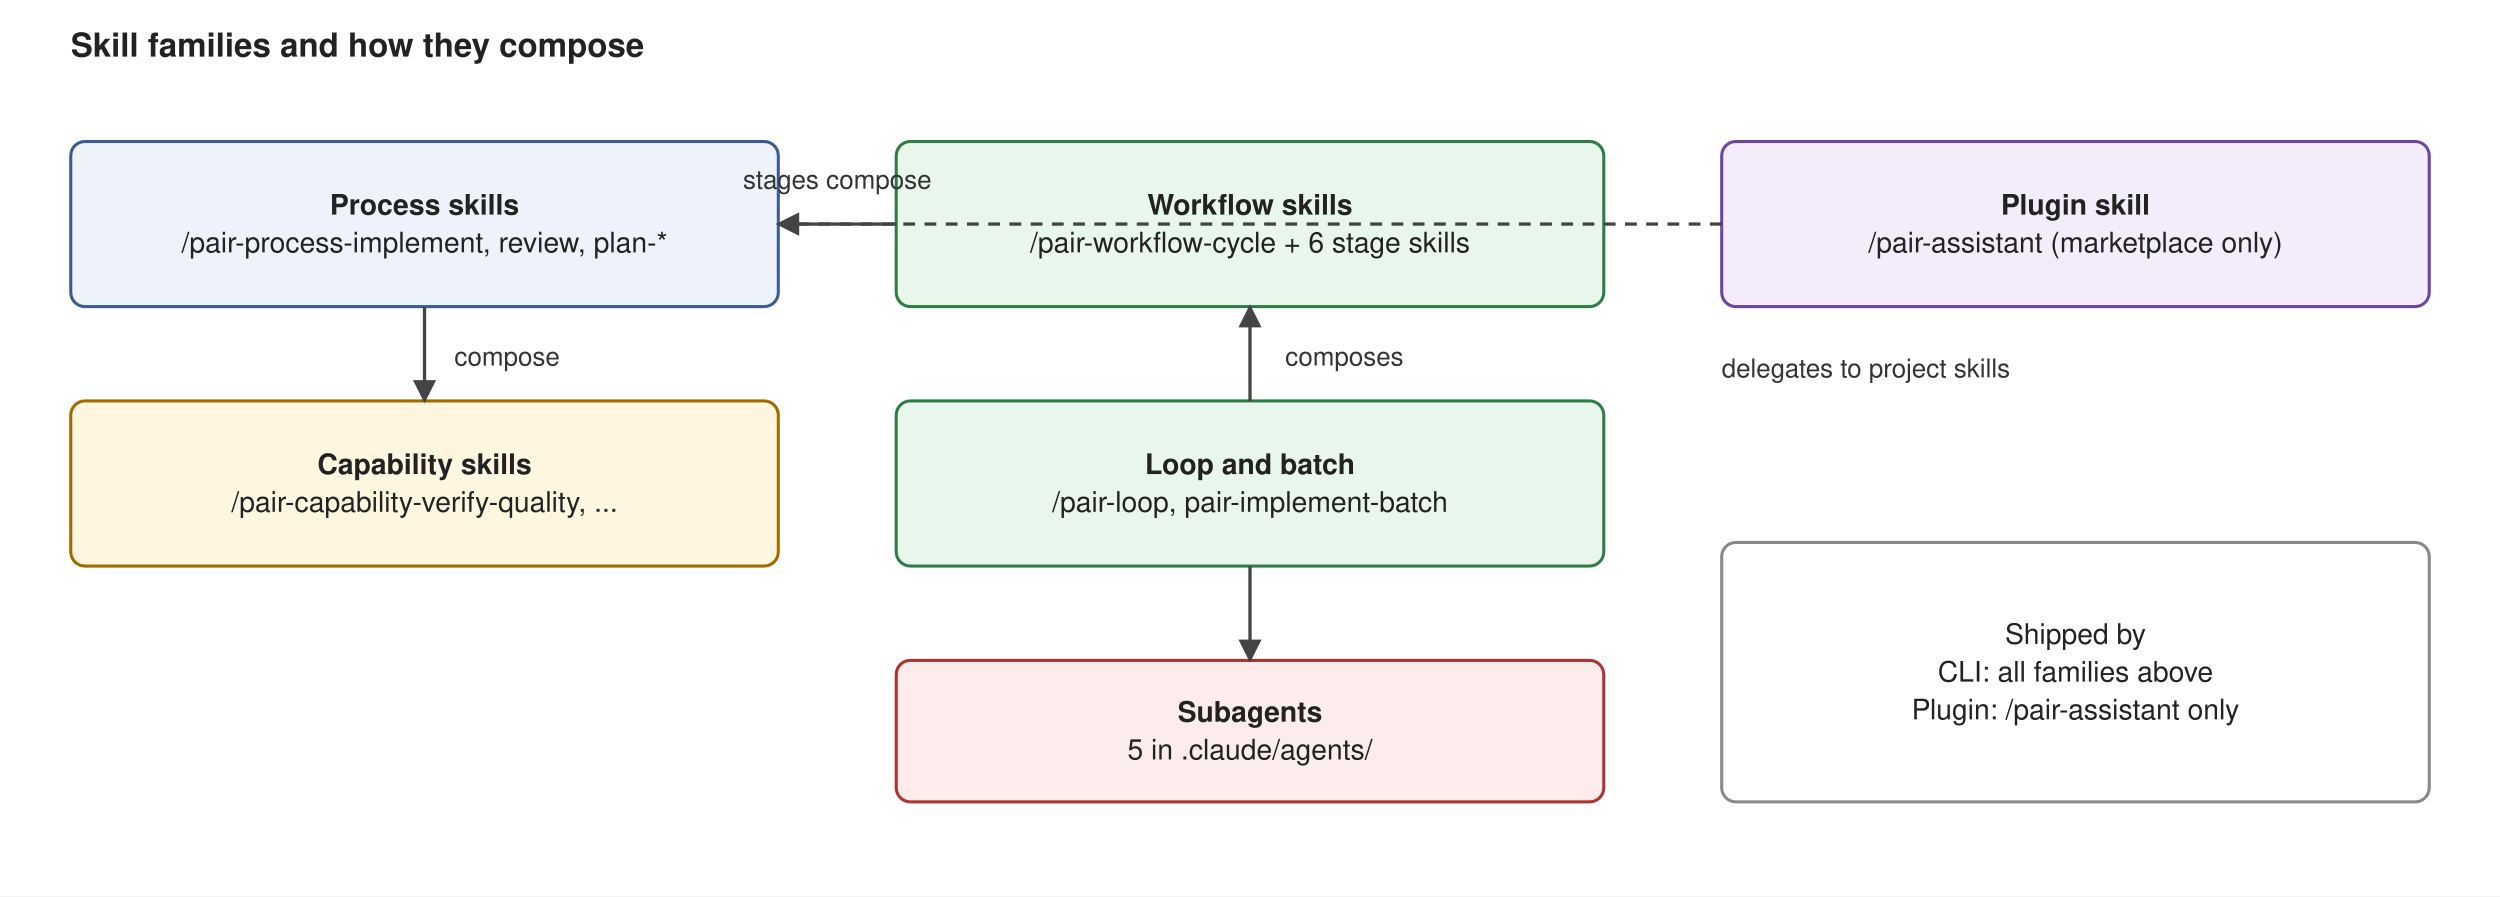
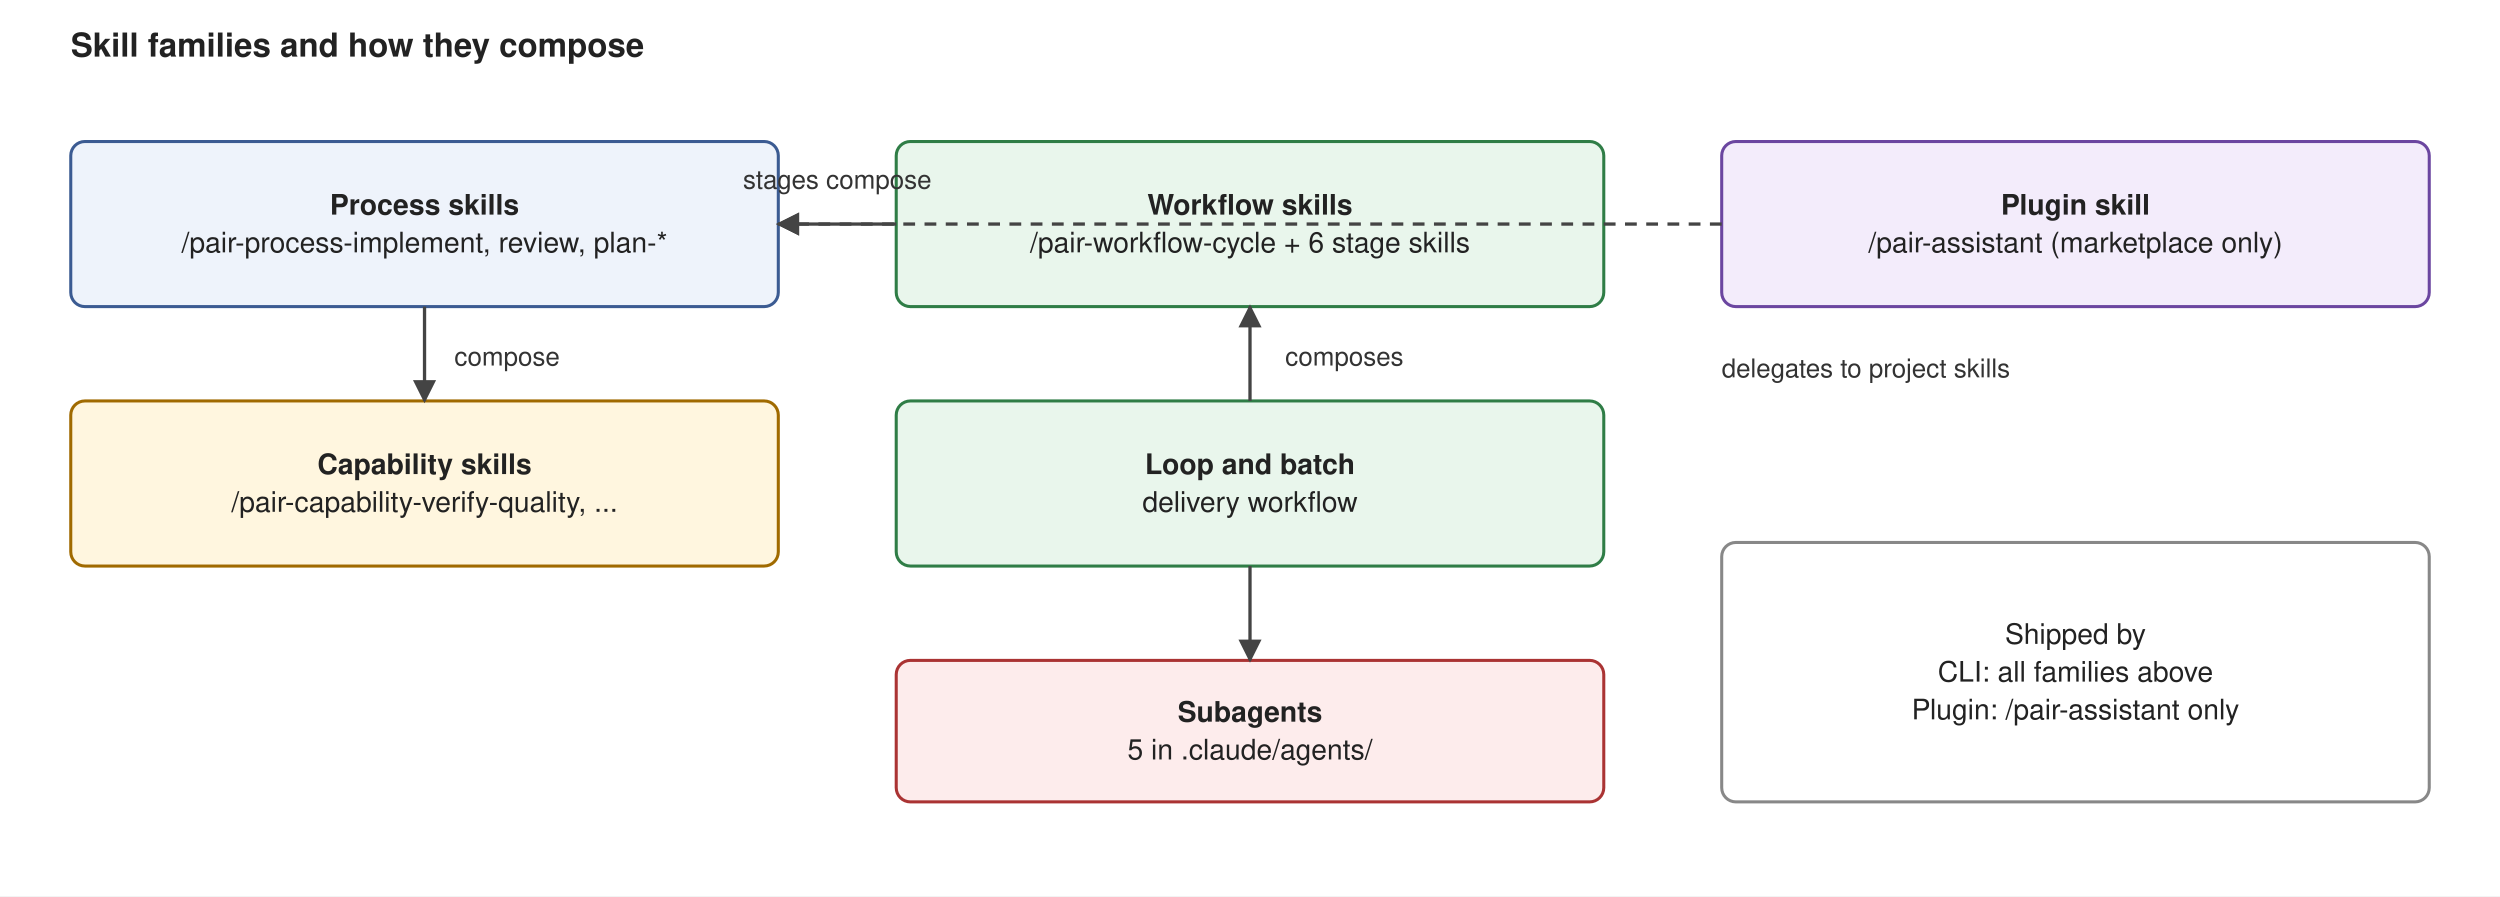
<svg xmlns="http://www.w3.org/2000/svg" viewBox="0 0 1060 380" width="1060" height="380" role="img" aria-labelledby="t d" font-family="Helvetica, Arial, sans-serif" font-size="12">
  <defs>
    <marker id="a" viewBox="0 0 10 10" refX="9" refY="5" markerWidth="7" markerHeight="7" orient="auto-start-reverse">
      <path d="M0 0L10 5L0 10z" fill="#444" />
    </marker>
  </defs>
  <rect width="1060" height="380" fill="#ffffff" />
  <text x="30" y="24" font-size="14" font-weight="bold" fill="#222">Skill families and how they compose</text>
  <rect x="30" y="60" width="300" height="70" rx="6" fill="#eef3fb" stroke="#3b5b92" stroke-width="1.3" />
  <text x="180.0" y="91.0" text-anchor="middle" fill="#222" font-weight="bold">Process skills</text>
  <text x="180.0" y="107.0" text-anchor="middle" fill="#222">/pair-process-implement, review, plan-*</text>
  <rect x="30" y="170" width="300" height="70" rx="6" fill="#fff6df" stroke="#a06a00" stroke-width="1.3" />
  <text x="180.0" y="201.0" text-anchor="middle" fill="#222" font-weight="bold">Capability skills</text>
  <text x="180.0" y="217.0" text-anchor="middle" fill="#222">/pair-capability-verify-quality, ...</text>
  <polyline points="180,130 180,170" fill="none" stroke="#444" stroke-width="1.4" marker-end="url(#a)" />
  <text x="215" y="155" text-anchor="middle" font-size="11" fill="#333">compose</text>
  <rect x="380" y="60" width="300" height="70" rx="6" fill="#e9f6ec" stroke="#2f7d46" stroke-width="1.3" />
  <text x="530.0" y="91.0" text-anchor="middle" fill="#222" font-weight="bold">Workflow skills</text>
  <text x="530.0" y="107.0" text-anchor="middle" fill="#222">/pair-workflow-cycle + 6 stage skills</text>
  <polyline points="380,95 330,95" fill="none" stroke="#444" stroke-width="1.4" marker-end="url(#a)" />
  <text x="355" y="80" text-anchor="middle" font-size="11" fill="#333">stages compose</text>
  <rect x="380" y="170" width="300" height="70" rx="6" fill="#e9f6ec" stroke="#2f7d46" stroke-width="1.3" />
  <text x="530.0" y="201.0" text-anchor="middle" fill="#222" font-weight="bold">Loop and batch</text>
-   <text x="530.0" y="217.0" text-anchor="middle" fill="#222">/pair-loop, pair-implement-batch</text>
+   <text x="530.0" y="217.0" text-anchor="middle" fill="#222">delivery workflow</text>
  <polyline points="530,170 530,130" fill="none" stroke="#444" stroke-width="1.4" marker-end="url(#a)" />
  <text x="570" y="155" text-anchor="middle" font-size="11" fill="#333">composes</text>
  <rect x="380" y="280" width="300" height="60" rx="6" fill="#fdecec" stroke="#a33" stroke-width="1.3" />
  <text x="530.0" y="306.0" text-anchor="middle" fill="#222" font-weight="bold">Subagents</text>
  <text x="530.0" y="322.0" text-anchor="middle" fill="#222">5 in .claude/agents/</text>
  <polyline points="530,240 530,280" fill="none" stroke="#444" stroke-width="1.4" marker-end="url(#a)" />
  <rect x="730" y="60" width="300" height="70" rx="6" fill="#f3ecfb" stroke="#6b46a0" stroke-width="1.3" />
  <text x="880.0" y="91.0" text-anchor="middle" fill="#222" font-weight="bold">Plugin skill</text>
  <text x="880.0" y="107.0" text-anchor="middle" fill="#222">/pair-assistant (marketplace only)</text>
  <polyline points="730,95 330,95" fill="none" stroke="#444" stroke-width="1.4" stroke-dasharray="5 4" marker-end="url(#a)" />
  <text x="730" y="160" text-anchor="start" font-size="11" fill="#333">delegates to project skills</text>
  <rect x="730" y="230" width="300" height="110" rx="6" fill="#ffffff" stroke="#888" stroke-width="1.3" />
  <text x="880.0" y="273.0" text-anchor="middle" fill="#222">Shipped by</text>
  <text x="880.0" y="289.0" text-anchor="middle" fill="#222">CLI: all families above</text>
  <text x="880.0" y="305.0" text-anchor="middle" fill="#222">Plugin: /pair-assistant only</text>
</svg>
